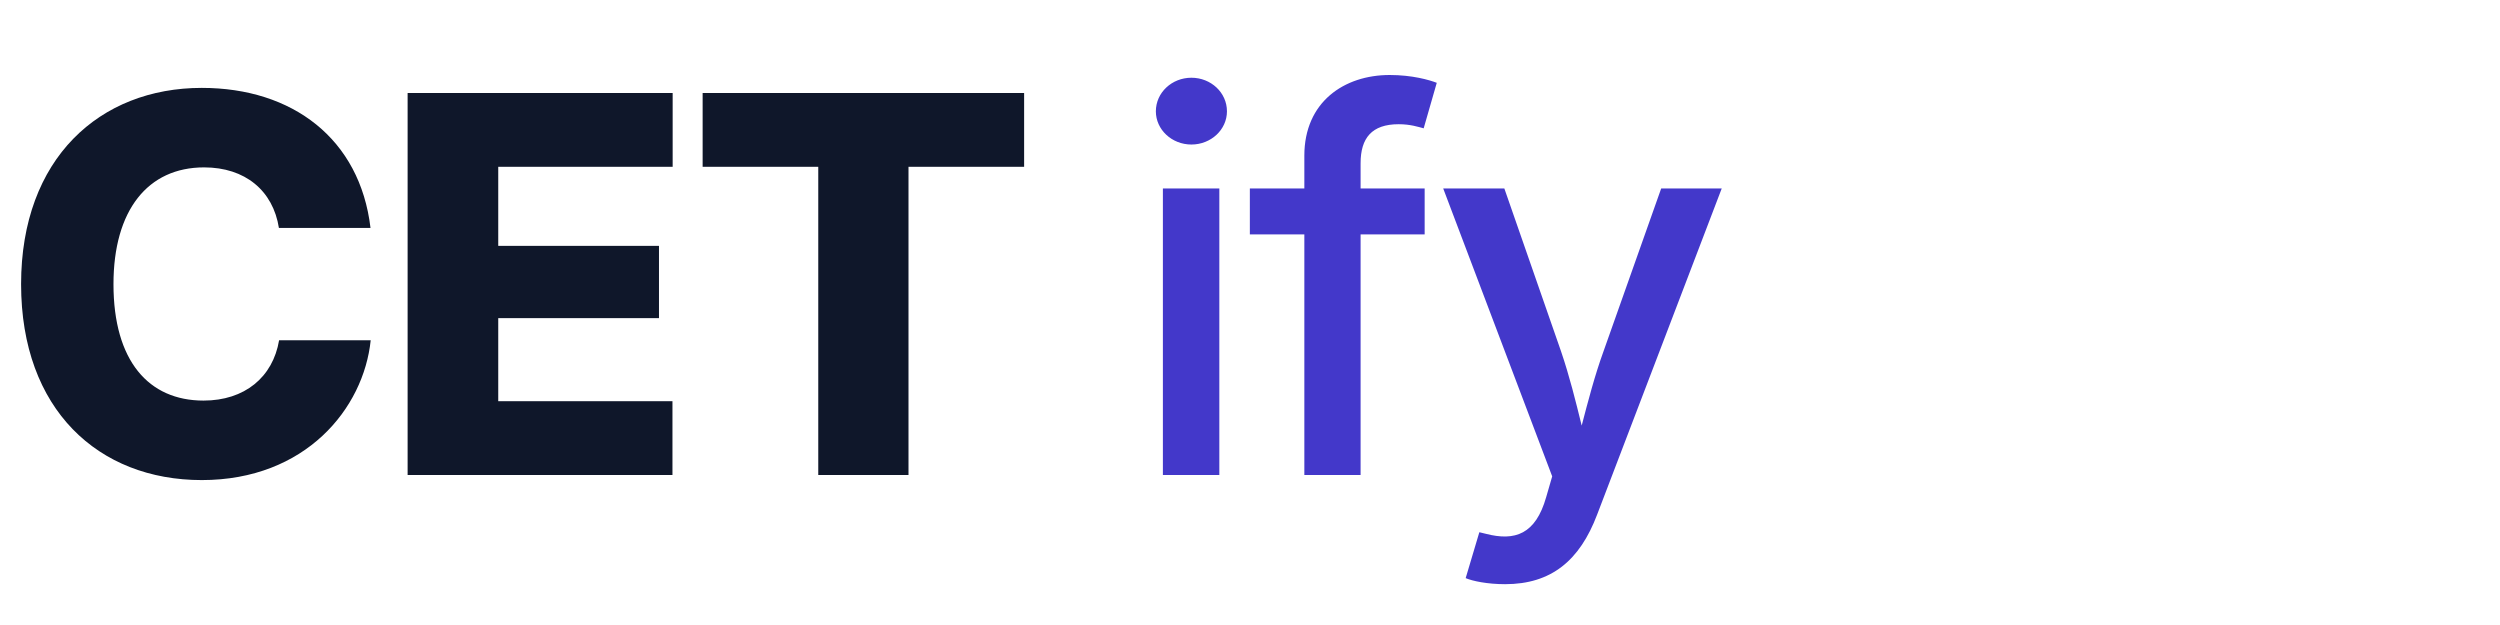
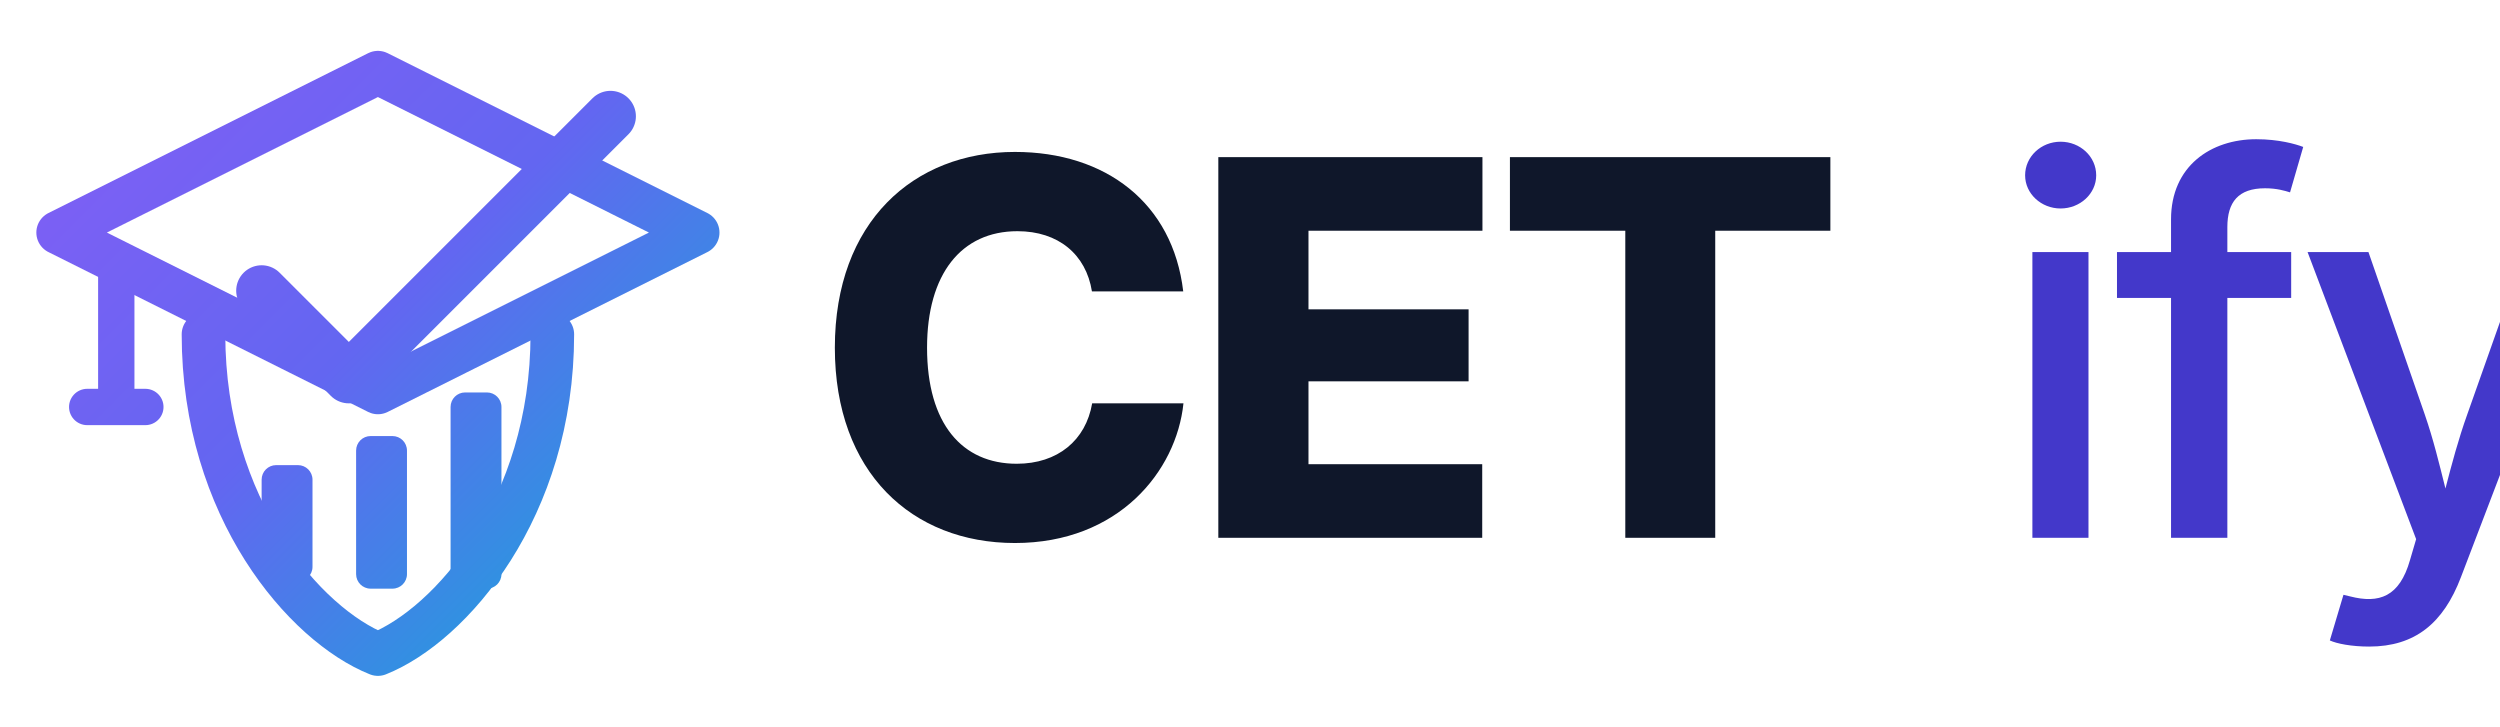
- <svg xmlns="http://www.w3.org/2000/svg" viewBox="0 0 200 50" fill="none">
-   <text x="0" y="38" font-family="'Inter', 'Helvetica Neue', Arial, sans-serif" font-size="42" font-weight="800" fill="#0f172a" letter-spacing="-1">CET</text>
-   <text x="90" y="38" font-family="'Inter', 'Helvetica Neue', Arial, sans-serif" font-size="42" font-weight="500" fill="#4338ca" letter-spacing="-1">ify</text>
+ <svg xmlns="http://www.w3.org/2000/svg" viewBox="0 0 172 50" fill="none">
+   <defs>
+     <linearGradient id="logo-grad" x1="0" y1="0" x2="50" y2="50" gradientUnits="userSpaceOnUse">
+       <stop offset="0%" stop-color="#8b5cf6" />
+       <stop offset="50%" stop-color="#6366f1" />
+       <stop offset="100%" stop-color="#06b6d4" />
+     </linearGradient>
+   </defs>
+   <g transform="translate(-2, 0)">
+     <path d="M 28 5 L 50 16 L 28 27 L 6 16 Z" stroke="url(#logo-grad)" stroke-width="3" stroke-linejoin="round" fill="none" />
+     <path d="M 10 18 L 10 28 M 8 28 L 12 28" stroke="url(#logo-grad)" stroke-width="2.5" stroke-linecap="round" fill="none" />
+     <path d="M 16 23 C 16 35, 23 43, 28 45 C 33 43, 40 35, 40 23" stroke="url(#logo-grad)" stroke-width="3" stroke-linecap="round" stroke-linejoin="round" fill="none" />
+     <path d="M 20 20 L 26 26 L 44 8" stroke="url(#logo-grad)" stroke-width="3.5" stroke-linecap="round" stroke-linejoin="round" fill="none" />
+     <rect x="20" y="32" width="3.5" height="8" rx="1" fill="url(#logo-grad)" />
+     <rect x="26.5" y="30" width="3.5" height="10.5" rx="1" fill="url(#logo-grad)" />
+     <rect x="33" y="27" width="3.5" height="13.5" rx="1" fill="url(#logo-grad)" />
+   </g>
+   <text x="56" y="37" font-family="'Inter', 'Helvetica Neue', Arial, sans-serif" font-size="36" letter-spacing="-1">
+     <tspan font-weight="800" fill="#0f172a">CET</tspan>
+     <tspan font-weight="500" fill="#4338ca">ify</tspan>
+   </text>
</svg>
